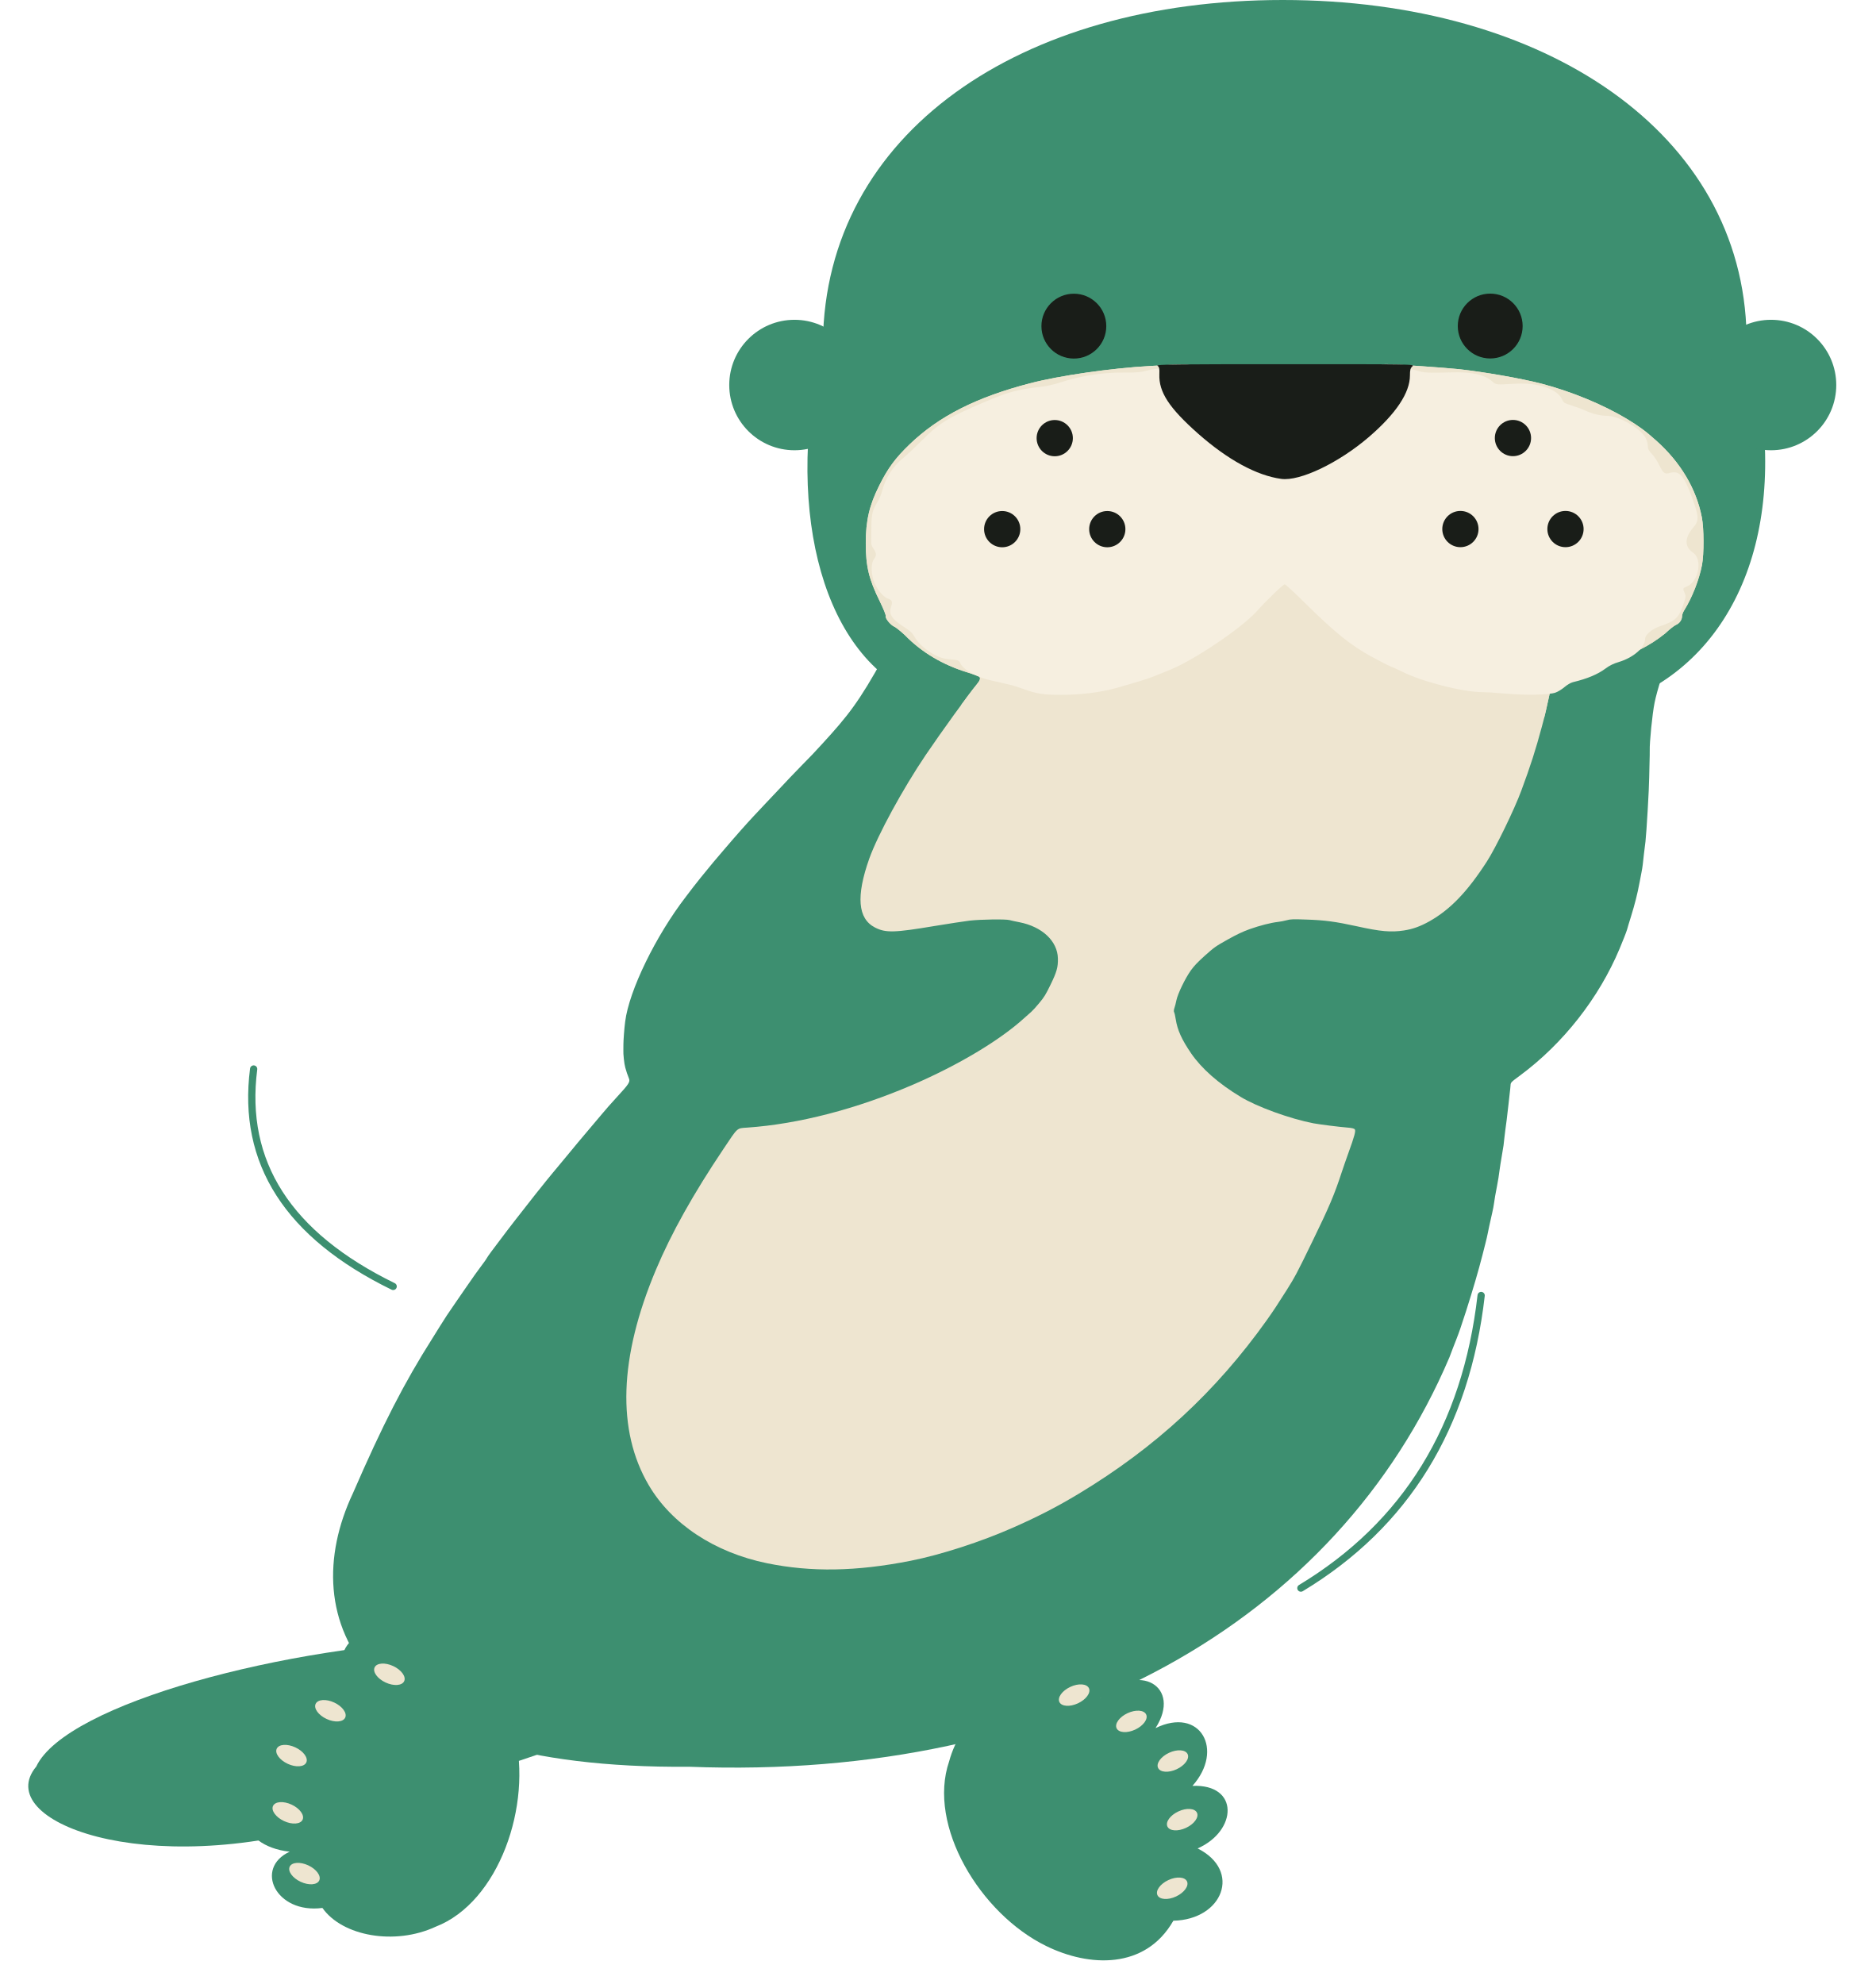
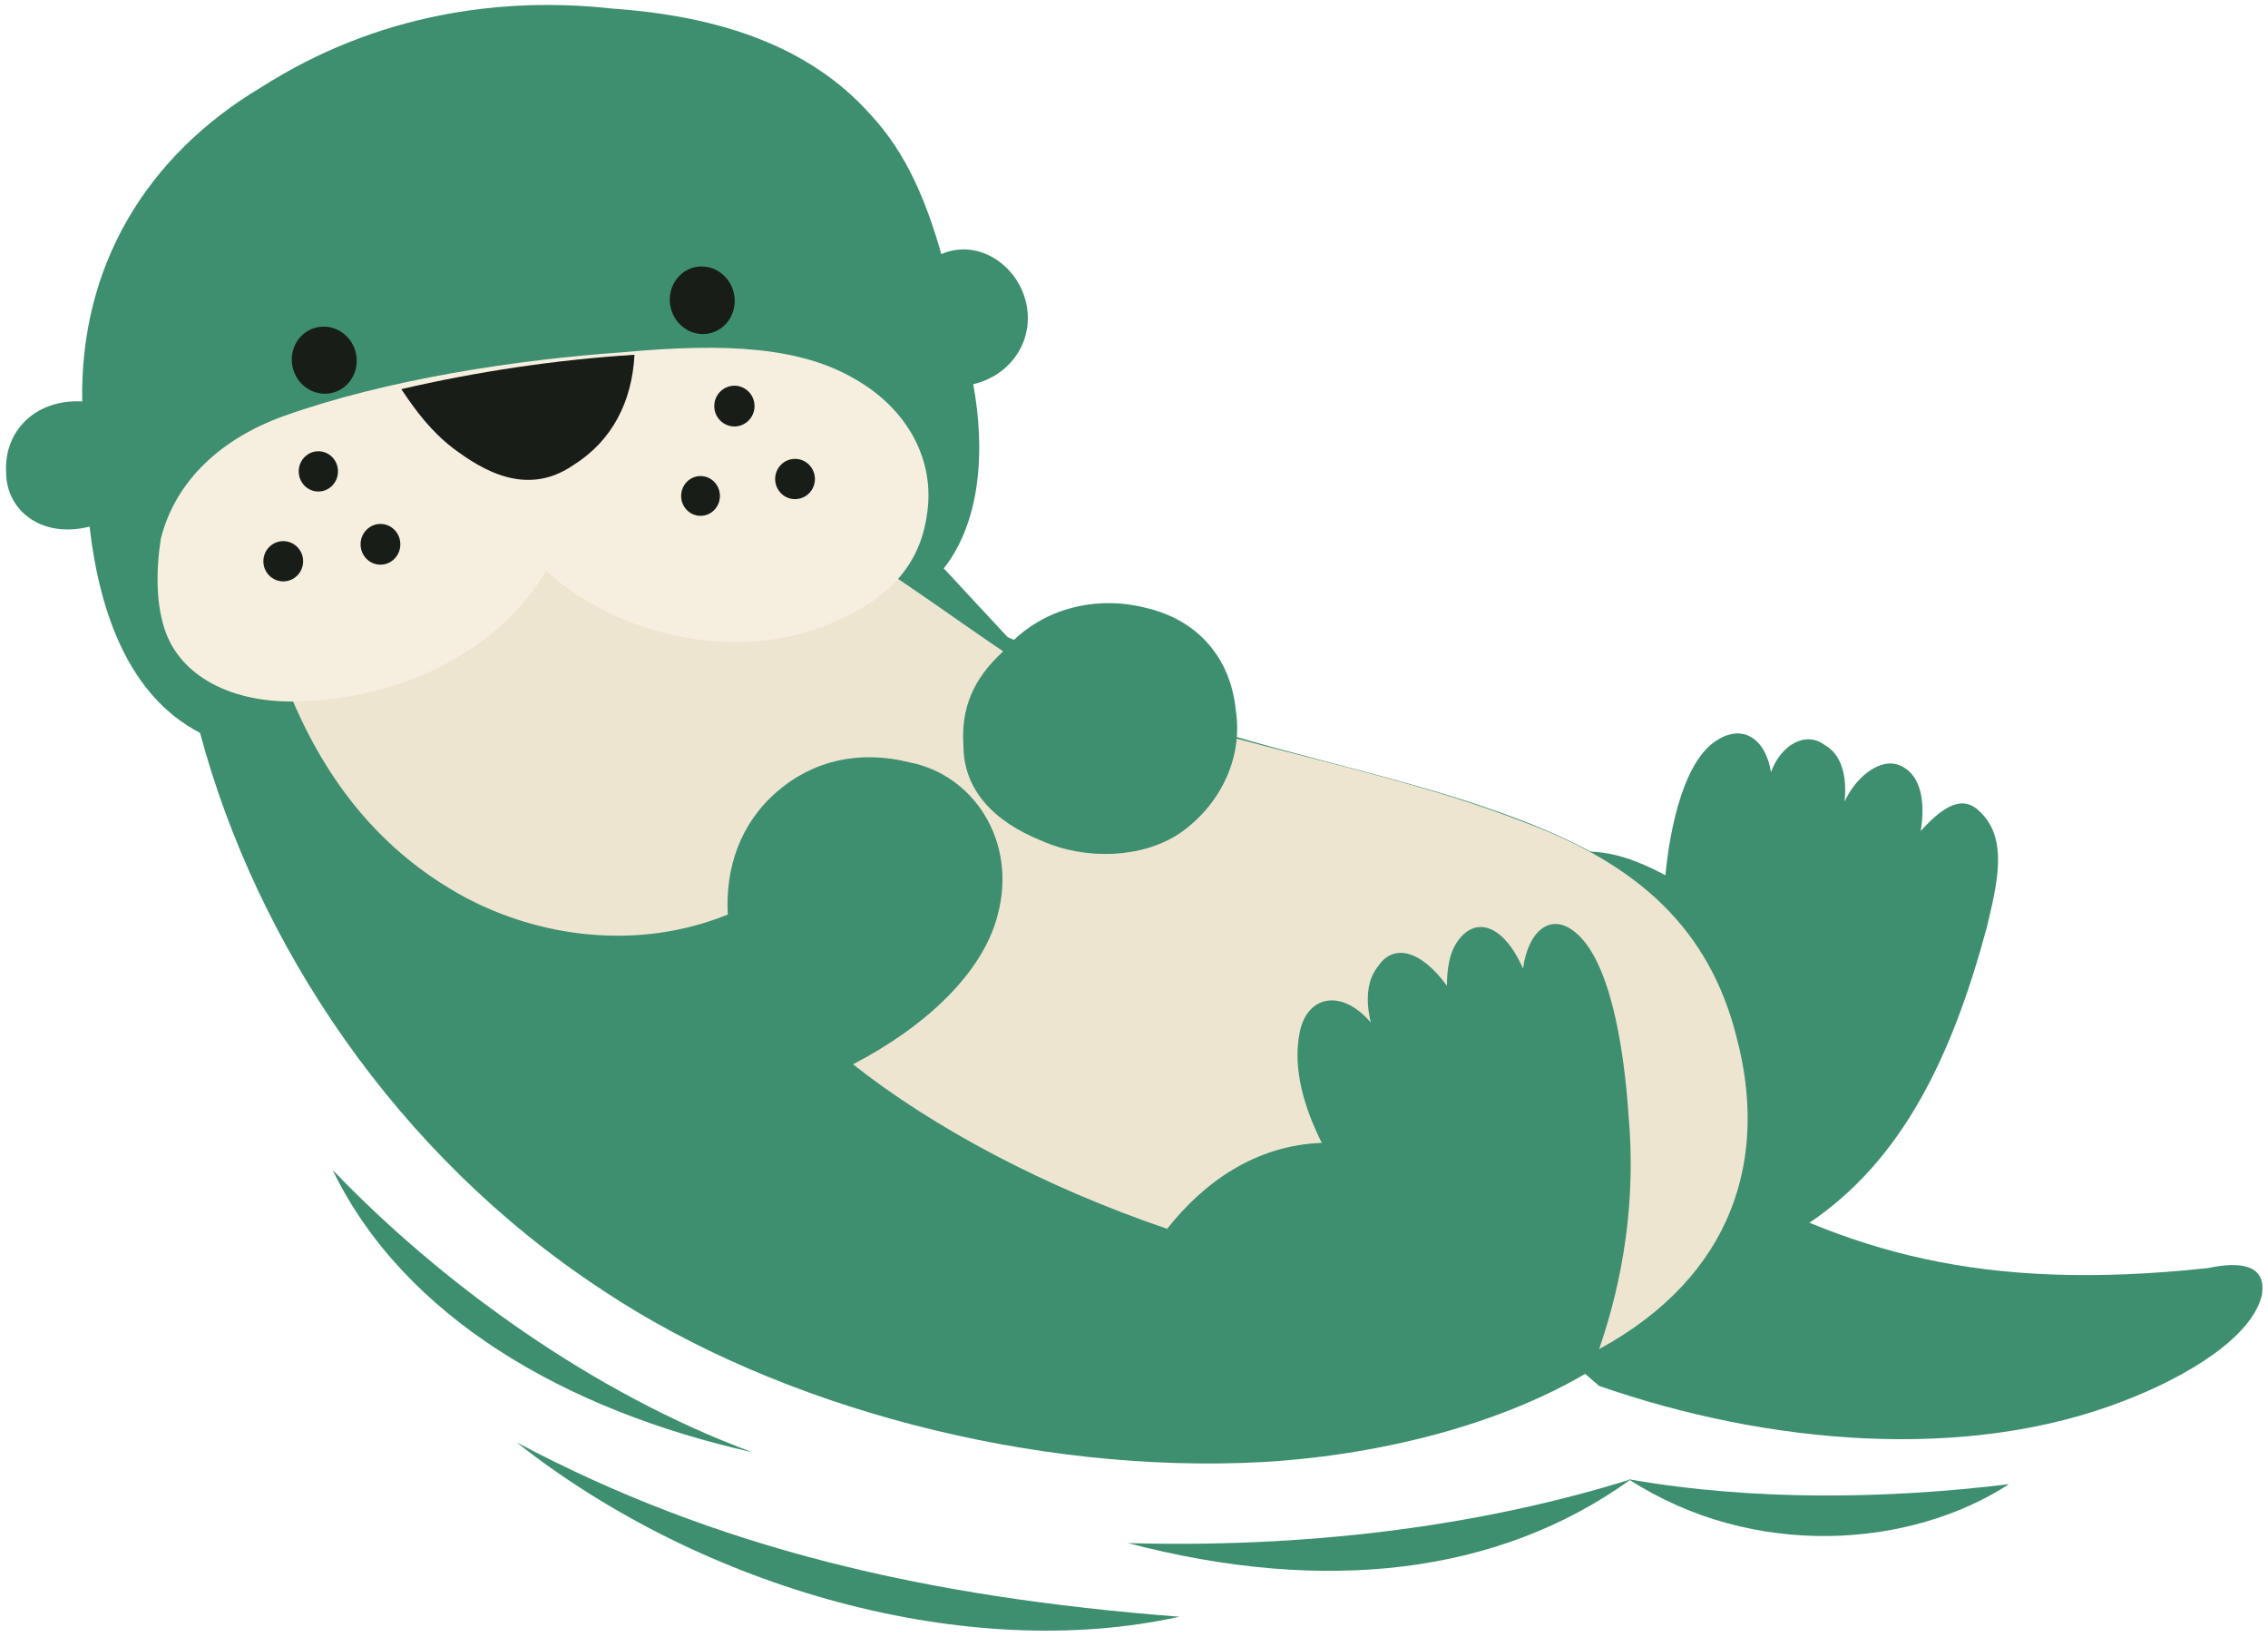
- <svg xmlns="http://www.w3.org/2000/svg" viewBox="-240 90 2070 2190">
-   <defs>
-     <clipPath id="otter-front-muzzle">
-       <path d="M668.4 467.8 C671 237 886 90 1176 90 C1466 90 1684 237 1688 460.6 C1740 645 1690 795 1575 854 C1435 916 959 916 765 854 C664 805 626 644 668.4 467.8Z" />
-     </clipPath>
-   </defs>
+ <svg xmlns="http://www.w3.org/2000/svg" viewBox="48.5 36.5 924 666.5">
  <g id="body">
-     <path d="M268 1900 C78 1906 -167 1970 -200 2040 C-250 2100 -80 2166 131 2102 L462 1990Z" fill="#3D8F70" />
-     <path d="M743 820 C739.8 883 735.1 902.5 721.9 942 C717.2 956.1 716.3 958.6 710.5 973.5 C707 982.5 701.6 997.5 698.5 1006.5 C697.2 1010.4 695.7 1014.6 695.1 1016 C694.6 1017.4 692.7 1022.4 691.1 1027.2 C689.4 1032.1 686.7 1039.7 685.1 1044.2 C680.9 1056.3 676.5 1070.3 670 1093 C665.7 1107.8 664.7 1111.5 659.6 1131.5 C658.8 1134.8 657.4 1140.9 656.4 1145 C655.5 1149.1 654.2 1155.2 653.5 1158.5 C641.2 1213.9 641.2 1291.6 653.6 1335.5 C656.2 1345 661.9 1362.5 664 1368 C665.2 1371 666.5 1374.6 667 1376 C668.6 1380.9 675.2 1395.2 678.4 1400.5 C681 1405 685.4 1411.8 688.3 1415.9 C691.7 1420.8 691.4 1423.6 684.8 1443 C681.3 1453.5 679.7 1458.8 677.6 1466.5 C676.7 1469.8 674 1479.5 671.6 1488 C669.2 1496.5 667 1504.6 666.6 1506 C666.2 1507.4 664.5 1513.7 662.9 1520 C661.2 1526.3 659.2 1533.7 658.5 1536.5 C657.8 1539.2 656.2 1545.1 655 1549.5 C653.8 1553.9 652.4 1559.1 652 1561 C651.6 1562.9 650.8 1566.3 650.2 1568.5 C649.6 1570.7 648.4 1575.4 647.6 1579 C646.8 1582.6 645.4 1588.4 644.6 1592 C643.8 1595.6 642.4 1601.4 641.6 1605 C640.8 1608.6 639.4 1614.4 638.6 1618 C637 1624.9 634.9 1634.9 632.5 1646.5 C631.7 1650.3 630.4 1656.9 629.5 1661 C628.7 1665.1 628 1669.4 628 1670.5 C628 1671.6 627.4 1675.4 626.6 1679 C625 1686.3 622.9 1698.4 620.5 1714 C619.6 1719.8 618.3 1728.3 617.5 1733 C615.2 1747.1 614 1756 613 1766 C612.5 1771.2 611.7 1779.3 611.1 1784 C603.9 1846.7 602.7 1906.2 606.7 2003.2 C609 2180 758 2394 1125 2390 C1540 2410 1762 2184 1744 1810.5 C1743.3 1803.3 1742.5 1792.1 1742 1785.5 C1741.1 1773.8 1740.5 1768.6 1737.5 1745 C1733.4 1714 1729.8 1689.9 1725.5 1666 C1724.7 1661.9 1723.4 1654.4 1722.5 1649.5 C1721.6 1644.5 1720.3 1637.8 1719.5 1634.5 C1718.2 1628.9 1717.3 1624.6 1713.3 1605 C1712.5 1600.9 1711.2 1595.5 1710.5 1593 C1709 1587.7 1706.7 1578.3 1704.5 1568.5 C1702.8 1560.9 1700.5 1552 1698.5 1545 C1697.8 1542.5 1695.5 1533.7 1693.5 1525.5 C1690 1511.2 1689.3 1508.6 1686.5 1499.5 C1685.8 1497.3 1684.5 1492.6 1683.5 1489 C1680.5 1478 1679.5 1474.2 1673 1452 C1671.3 1446.2 1669.2 1439 1668.3 1436 C1667.5 1433 1666.1 1428.5 1665.3 1426 C1663.8 1421.5 1663.8 1421.5 1670.5 1411.6 C1700.9 1366.4 1715.8 1302 1712.1 1232.3 C1711.5 1220.9 1710.6 1208.8 1710.1 1205.5 C1709.5 1202.2 1708.4 1194.1 1707.5 1187.5 C1704.8 1168.4 1702.6 1156 1698.4 1138 C1697.6 1134.4 1696.2 1128.6 1695.4 1125 C1694.6 1121.4 1693.3 1116.2 1692.5 1113.5 C1691.7 1110.7 1689.7 1104 1688.1 1098.5 C1686.6 1093 1684.2 1084.9 1683 1080.5 C1679.7 1069 1658.2 1004.6 1652.7 990 C1652.4 989.2 1649.4 980.8 1646 971.5 C1642.6 962.1 1639.5 953.4 1638.9 952.1 C1634.4 941.1 1621.8 899.6 1618.4 884 C1614.6 867.2 1610 832.1 1610 819.9Z" transform="matrix(1 0 -.38 .78 304 176)" fill="#3D8F70" />
-     <path d="M668.4 467.8 C671 237 886 90 1176 90 C1466 90 1684 237 1688 460.6 C1740 645 1690 795 1575 854 C1435 916 959 916 765 854 C664 805 626 644 668.4 467.8Z" fill="#3D8F70" />
-     <circle cx="637" cy="515" r="72" fill="#3D8F70" />
-     <circle cx="1715" cy="515" r="72" fill="#3D8F70" />
+     <path d="m680 386c17-6 32-1 47 7 2-21 8-47 21-55 11-7 20 0 22 13 4-11 14-17 22-11 7 4 9 13 8 23 5-11 16-19 24-14 7 4 9 14 7 26 9-10 17-15 24-8 12 11 7 30 3 47-14 52-34 95-73 121l-47 30-41-72z" fill="#3D8F70" />
+     <path d="m744 514c57 32 111 49 204 39 14-3 24-1 22 11-4 17-30 33-56 43-64 25-145 18-214-6l-38-33z" fill="#3D8F70" />
+     <path d="m82 200c-1-55 26-100 73-128 47-30 98-37 143-32 43 3 80 15 105 43 15 16 23 36 29 57 14-6 28 3 33 15 7 17-3 34-20 38 5 27 3 56-12 75l26 28c24 10 50 27 91 40 47 14 101 24 144 46 39 20 61 54 66 93 7 47-9 88-56 115-37 25-90 39-141 42-93 5-197-22-269-70-84-55-141-141-164-227-29-15-41-49-45-84-20 5-34-7-34-22-1-17 12-30 31-29z" fill="#3D8F70" />
  </g>
  <g id="belly">
-     <path d="M1053 492.7 C1050.5 492.8 1040 493.4 1029.5 494 C986.5 496.4 929.6 504.6 897 513.1 C837.7 528.5 796.3 549.5 764.1 580.5 C748.3 595.7 740.1 606.8 730.5 626.1 C719.7 647.6 715.7 664.7 715.7 689.5 C715.7 715.1 719.1 729.3 731.2 753.8 C735.5 762.7 738 768.8 737.7 770 C737 772.6 743.1 780 747.3 781.8 C748.9 782.5 754.2 786.7 758.9 791.1 C777.24 809.98 800.57 823.87 828.17 832.29 C834.58 834.32 840.29 836.35 840.86 836.82 C842.63 838.53 841.91 841.03 838.32 845.32 C829.16 856.32 799.4 897.5 781.96 923.24 C756.51 960.91 728.98 1011.46 719.58 1037.74 C704.82 1079.32 706.88 1104.04 725.83 1113.79 C737.66 1119.88 747.08 1119.64 792.06 1112.08 C807.28 1109.58 824.47 1106.93 830.31 1106.23 C842.6 1104.82 869.99 1104.43 874.32 1105.6 C875.89 1106.07 880.96 1107.16 885.44 1108.02 C910.44 1112.94 927.39 1128.85 927.78 1147.96 C928.01 1157.55 926.52 1162.86 919.76 1176.74 C914.21 1188.13 912.77 1190.47 907.2 1197.18 C903.75 1201.39 899.72 1205.76 898.35 1206.93 C896.95 1208.17 893.29 1211.37 890.26 1214.1 C863.54 1238.36 818.08 1265.58 768.05 1287.19 C705.4 1314.18 641.75 1330.71 584.81 1334.69 C573.09 1335.55 574.89 1333.91 558.71 1358.09 C525.15 1408.09 501.04 1451.22 484.02 1491.7 C443.37 1588.27 440.67 1669.15 476.13 1729.37 C501.45 1772.43 548.92 1803.7 606.74 1815.56 C655.58 1825.54 705.19 1824.69 765.27 1812.83 C798.7 1806.2 842.99 1791.85 878.43 1776.17 C905.82 1764.08 927.32 1753 950.97 1738.73 C1035.38 1687.8 1102.07 1626.25 1158.36 1547.24 C1165.75 1536.79 1169.85 1530.63 1180.35 1514.01 C1189.19 1499.97 1192 1494.82 1208.54 1460.66 C1227.2 1422.36 1232.9 1409.02 1241.26 1383.44 C1242.85 1378.53 1246.27 1368.85 1248.71 1361.99 C1255.17 1344.21 1256.8 1338.2 1255.5 1336.56 C1254.82 1335.7 1252.16 1335 1247.81 1334.69 C1237.99 1333.91 1216.62 1331.18 1209.83 1329.93 C1183.8 1324.86 1147.58 1311.76 1129.38 1300.68 C1104.96 1285.94 1086.5 1269.64 1074.85 1252.71 C1064.46 1237.5 1059.69 1226.97 1057.84 1214.96 C1057.33 1211.29 1056.44 1207.78 1055.98 1207.08 C1055.62 1206.38 1055.77 1204.43 1056.37 1202.79 C1057 1201.08 1058 1197.18 1058.62 1194.06 C1060.16 1186.8 1068.15 1170.19 1074.56 1161.14 C1078.23 1156.07 1081.93 1152.17 1090.14 1144.76 C1100.39 1135.63 1101.92 1134.54 1114.99 1127.21 C1125.3 1121.44 1131.65 1118.47 1139.31 1115.67 C1150.55 1111.69 1162.91 1108.49 1170.83 1107.63 C1173.58 1107.32 1177.9 1106.46 1180.44 1105.76 C1184.61 1104.59 1187.35 1104.51 1202.38 1105.06 C1222.08 1105.68 1234.28 1107.32 1257.51 1112.39 C1284.12 1118.32 1295.47 1119.25 1309.83 1117.07 C1319.55 1115.59 1327.93 1112.55 1337.97 1106.93 C1360.88 1093.98 1379.68 1074.48 1401.24 1041.1 C1410.86 1026.28 1431.76 983.38 1439.37 962.63 C1449.58 935.1 1455.16 917.7 1462.02 892.12 C1465.53 879.17 1466.89 873.09 1471.69 850.93 C1474.56 838.06 1475.9 836.74 1490.01 833.85 C1501.07 831.67 1521.15 825.97 1536.87 820.59 C1561.61 812.09 1579.82 804.06 1598.5 788.9 C1602.9 784.7 1608.2 780.5 1610.2 779.7 C1614.1 778 1616.8 774.1 1616.8 769.9 C1616.8 768.5 1617.9 765.6 1619.3 763.4 C1627.9 749.7 1635.7 729.8 1638.8 713.6 C1641.1 701.5 1641 673.1 1638.6 661 C1632.5 629.6 1615.2 600.4 1588.3 576.4 C1576 565.4 1569.5 560.7 1555.9 552.4 C1529.6 536.6 1495 522.3 1462 513.6 C1440.3 507.9 1397.9 500.5 1370.5 497.5 C1354.2 495.8 1299.4 492 1290.3 492 C1281.7 492 1280 493.7 1280 502.3 C1280 513 1274.3 526.1 1263.5 540.5 C1256 550.4 1236.3 569.2 1225 577.2 C1206.9 590 1184.6 599 1174.7 597.5 C1154.5 594.4 1131 579.9 1106.4 555.5 C1083.6 532.7 1074.6 517.4 1075.1 501.7 C1075.3 495.9 1075 494.5 1073.5 493.4 C1071.7 492.1 1065.1 491.8 1053 492.7 Z" fill="#EEE5D0" />
+     <path d="m161 304c18-12 61-25 94-42l139-3c24 15 47 32 65 44 28 11 59 24 92 34 41 11 82 20 120 35 45 17 74 43 85 87 13 49-1 97-56 127 10-29 15-61 12-95-2-30-8-64-22-75-10-8-19 0-21 15-8-18-19-21-26-12-4 5-5 12-5 19-11-15-22-17-28-8-5 6-5 15-3 23-12-14-26-11-29 4s2 31 9 45c-27 1-48 16-63 35-50-17-95-41-128-67 29-15 53-37 59-61 8-30-10-57-36-62-20-5-39-1-54 12s-21 31-20 50c-37 15-77 9-107-7-37-20-62-53-77-98z" fill="#EEE5D0" />
  </g>
-   <g id="muzzle" clip-path="url(#otter-front-muzzle)">
-     <g>
-       <path d="M1053 492.7 C1050.5 492.8 1040 493.4 1029.5 494 C986.5 496.4 929.6 504.6 897 513.1 C837.7 528.5 796.3 549.5 764.1 580.5 C748.3 595.7 740.1 606.8 730.5 626.1 C719.7 647.6 715.7 664.7 715.7 689.5 C715.7 715.1 719.1 729.3 731.2 753.8 C735.5 762.7 738 768.8 737.7 770 C737 772.6 743.1 780 747.3 781.8 C748.9 782.5 754.2 786.7 758.9 791.1 C777.24 809.98 800.57 823.87 828.17 832.29 C834.58 834.32 840.29 836.35 840.86 836.82 C842.63 838.53 841.91 841.03 838.32 845.32 C829.16 856.32 799.4 897.5 781.96 923.24 C756.51 960.91 728.98 1011.46 719.58 1037.74 C704.82 1079.32 706.88 1104.04 725.83 1113.79 C737.66 1119.88 747.08 1119.64 792.06 1112.08 C807.28 1109.58 824.47 1106.93 830.31 1106.23 C842.6 1104.82 869.99 1104.43 874.32 1105.6 C875.89 1106.07 880.96 1107.16 885.44 1108.02 C910.44 1112.94 927.39 1128.85 927.78 1147.96 C928.01 1157.55 926.52 1162.86 919.76 1176.74 C914.21 1188.13 912.77 1190.47 907.2 1197.18 C903.75 1201.39 899.72 1205.76 898.35 1206.93 C896.95 1208.17 893.29 1211.37 890.26 1214.1 C863.54 1238.36 818.08 1265.58 768.05 1287.19 C705.4 1314.18 641.75 1330.71 584.81 1334.69 C573.09 1335.55 574.89 1333.91 558.71 1358.09 C525.15 1408.09 501.04 1451.22 484.02 1491.7 C443.37 1588.27 440.67 1669.15 476.13 1729.37 C501.45 1772.43 548.92 1803.7 606.74 1815.56 C655.58 1825.54 705.19 1824.69 765.27 1812.83 C798.7 1806.2 842.99 1791.85 878.43 1776.17 C905.82 1764.08 927.32 1753 950.97 1738.73 C1035.38 1687.8 1102.07 1626.25 1158.36 1547.24 C1165.75 1536.79 1169.85 1530.63 1180.35 1514.01 C1189.19 1499.97 1192 1494.82 1208.54 1460.66 C1227.2 1422.36 1232.9 1409.02 1241.26 1383.44 C1242.85 1378.53 1246.27 1368.85 1248.71 1361.99 C1255.17 1344.21 1256.8 1338.2 1255.5 1336.56 C1254.82 1335.7 1252.16 1335 1247.81 1334.69 C1237.99 1333.91 1216.62 1331.18 1209.83 1329.93 C1183.8 1324.86 1147.58 1311.76 1129.38 1300.68 C1104.96 1285.94 1086.5 1269.64 1074.85 1252.71 C1064.46 1237.5 1059.69 1226.97 1057.84 1214.96 C1057.33 1211.29 1056.44 1207.78 1055.98 1207.08 C1055.62 1206.38 1055.77 1204.43 1056.37 1202.79 C1057 1201.08 1058 1197.18 1058.62 1194.06 C1060.16 1186.8 1068.15 1170.19 1074.56 1161.14 C1078.23 1156.07 1081.93 1152.17 1090.14 1144.76 C1100.39 1135.63 1101.92 1134.54 1114.99 1127.21 C1125.3 1121.44 1131.65 1118.47 1139.31 1115.67 C1150.55 1111.69 1162.91 1108.49 1170.83 1107.63 C1173.58 1107.32 1177.9 1106.46 1180.44 1105.76 C1184.61 1104.59 1187.35 1104.51 1202.38 1105.06 C1222.08 1105.68 1234.28 1107.32 1257.51 1112.39 C1284.12 1118.32 1295.47 1119.25 1309.83 1117.07 C1319.55 1115.59 1327.93 1112.55 1337.97 1106.93 C1360.88 1093.98 1379.68 1074.48 1401.24 1041.1 C1410.86 1026.28 1431.76 983.38 1439.37 962.63 C1449.58 935.1 1455.16 917.7 1462.02 892.12 C1465.53 879.17 1466.89 873.09 1471.69 850.93 C1474.56 838.06 1475.9 836.74 1490.01 833.85 C1501.07 831.67 1521.15 825.97 1536.87 820.59 C1561.61 812.09 1579.82 804.06 1598.5 788.9 C1602.9 784.7 1608.2 780.5 1610.2 779.7 C1614.1 778 1616.8 774.1 1616.8 769.9 C1616.8 768.5 1617.9 765.6 1619.3 763.4 C1627.9 749.7 1635.7 729.8 1638.8 713.6 C1641.1 701.5 1641 673.1 1638.6 661 C1632.5 629.6 1615.2 600.4 1588.3 576.4 C1576 565.4 1569.5 560.7 1555.9 552.4 C1529.6 536.6 1495 522.3 1462 513.6 C1440.3 507.9 1397.9 500.5 1370.5 497.5 C1354.2 495.8 1299.4 492 1290.3 492 C1281.7 492 1280 493.7 1280 502.3 C1280 513 1274.3 526.1 1263.5 540.5 C1256 550.4 1236.3 569.2 1225 577.2 C1206.9 590 1184.6 599 1174.7 597.5 C1154.5 594.4 1131 579.9 1106.4 555.5 C1083.6 532.7 1074.6 517.4 1075.1 501.7 C1075.3 495.9 1075 494.5 1073.5 493.4 C1071.7 492.1 1065.1 491.8 1053 492.7 Z" fill="#EEE5D0" />
-     </g>
+   <g id="paw">
+     <path d="m457 302c15-18 38-23 58-18 22 5 35 21 37 42 3 20-7 39-23 50-15 10-38 11-56 3-20-8-32-21-32-39-1-15 4-27 16-38z" fill="#3D8F70" />
  </g>
-   <g id="face" transform="translate(0,2580) scale(0.1,-0.1)">
-     <path d="M12920 20833 c-43 -22 -70 -73 -70 -132 0 -34 -9 -58 -39 -105 -21 -34 -57 -98 -79 -143 -65 -129 -180 -248 -397 -413 -235 -177 -423 -252 -635 -251 -157 1 -197 16 -305 119 -61 59 -126 108 -198 150 -95 56 -113 72 -154 130 -62 89 -156 186 -220 228 -48 31 -53 38 -53 70 0 20 -12 86 -26 147 -45 197 -62 211 -264 204 -96 -4 -159 -12 -220 -28 -73 -19 -107 -22 -235 -21 -241 3 -489 -34 -716 -108 -77 -25 -160 -44 -219 -50 -250 -27 -359 -56 -610 -163 -403 -170 -515 -238 -700 -426 -69 -69 -164 -159 -211 -198 -119 -99 -194 -218 -234 -371 -8 -34 -33 -89 -54 -122 -48 -75 -61 -128 -62 -255 0 -55 -1 -125 -2 -156 -2 -46 3 -63 26 -97 33 -50 34 -73 5 -113 -38 -51 -33 -182 10 -274 37 -79 100 -150 148 -165 40 -13 48 -33 33 -78 -30 -90 -1 -140 129 -225 83 -54 103 -73 129 -119 66 -116 243 -233 368 -244 113 -9 122 -12 135 -43 29 -71 177 -155 332 -190 46 -10 103 -24 128 -29 25 -6 65 -15 90 -21 25 -5 88 -25 141 -44 149 -55 224 -67 422 -67 210 0 432 27 592 71 222 62 381 111 435 134 30 13 105 43 165 67 269 106 802 464 973 656 107 120 286 291 304 292 9 0 118 -101 242 -224 305 -302 493 -454 715 -574 92 -50 190 -100 218 -111 29 -11 83 -36 121 -55 221 -111 666 -225 882 -226 41 0 156 -7 255 -16 221 -20 485 -15 556 11 26 9 70 36 98 60 31 26 69 49 94 55 162 39 275 87 362 152 43 32 85 53 146 71 164 50 289 161 289 257 0 42 76 107 158 135 182 61 217 96 272 266 20 62 21 68 6 104 -22 51 -21 53 24 71 133 54 177 303 67 376 -93 61 -92 163 2 272 69 79 67 120 -10 331 -91 248 -141 304 -245 275 -58 -17 -75 -4 -117 84 -20 42 -56 98 -81 124 -38 41 -46 56 -46 88 0 21 -9 57 -19 79 -50 111 -295 255 -435 255 -68 0 -156 22 -237 58 -36 17 -105 42 -153 57 -83 27 -87 30 -105 70 -48 109 -265 183 -501 170 -240 -13 -221 -14 -270 27 -84 72 -222 103 -435 98 -266 -8 -316 -5 -386 17 -37 12 -100 24 -140 28 -41 3 -92 8 -114 11 -26 3 -52 -2 -75 -13z" fill="#F6EFE0" />
+   <g id="face">
+     <path d="m114 256c6-24 25-41 50-50 42-15 95-23 138-26 43-4 73-2 95 11 21 12 33 33 29 56-3 20-16 33-34 41-37 19-89 10-121-19-19 32-57 51-97 53-29 2-51-9-58-28-4-11-4-25-2-38z" fill="#F6EFE0" />
  </g>
-   <g id="nose" transform="translate(1176 492) scale(1.35 1.2) translate(-1176 -492) translate(0,2580) scale(0.1,-0.1)">
-     <path d="M10735 20866 c15 -11 18 -25 16 -79 -5 -164 80 -310 318 -547 241 -239 477 -384 678 -415 153 -24 469 146 716 384 223 216 337 408 337 568 0 50 4 67 20 83 20 20 20 20 -1042 20 -896 0 -1059 -2 -1043 -14z" fill="#191D18" />
-   </g>
-   <g id="claws">
-     <path d="M-120 90 C-158 58 -173 1 -154 -32 C-182 -76 -146 -119 -113 -91 C-132 -147 -86 -178 -57 -132 C-58 -187 -3 -191 18 -142 C38 -190 84 -166 83 -118 C126 -152 166 -110 144 -60 C180 -9 151 46 110 79 C47 130 -66 142 -120 90Z" transform="translate(210 2070) rotate(-65)" fill="#3D8F70" />
-     <ellipse cx="-128" cy="-66" rx="10" ry="18" transform="translate(210 2070) rotate(-65)" fill="#EEE5D0" />
-     <ellipse cx="-75" cy="-111" rx="10" ry="18" transform="translate(210 2070) rotate(-65)" fill="#EEE5D0" />
-     <ellipse cx="-16" cy="-134" rx="10" ry="18" transform="translate(210 2070) rotate(-65)" fill="#EEE5D0" />
-     <ellipse cx="47" cy="-116" rx="10" ry="18" transform="translate(210 2070) rotate(-65)" fill="#EEE5D0" />
-     <ellipse cx="111" cy="-74" rx="10" ry="18" transform="translate(210 2070) rotate(-65)" fill="#EEE5D0" />
-     <path d="M-120 90 C-158 58 -173 1 -154 -32 C-182 -76 -146 -119 -113 -91 C-132 -147 -86 -178 -57 -132 C-58 -187 -3 -191 18 -142 C38 -190 84 -166 83 -118 C126 -152 166 -110 144 -60 C180 -9 151 46 110 79 C47 130 -66 142 -120 90Z" transform="translate(940 2105) rotate(65)" fill="#3D8F70" />
-     <ellipse cx="-128" cy="-66" rx="10" ry="18" transform="translate(940 2105) rotate(65)" fill="#EEE5D0" />
-     <ellipse cx="-75" cy="-111" rx="10" ry="18" transform="translate(940 2105) rotate(65)" fill="#EEE5D0" />
-     <ellipse cx="-16" cy="-134" rx="10" ry="18" transform="translate(940 2105) rotate(65)" fill="#EEE5D0" />
-     <ellipse cx="47" cy="-116" rx="10" ry="18" transform="translate(940 2105) rotate(65)" fill="#EEE5D0" />
-     <ellipse cx="111" cy="-74" rx="10" ry="18" transform="translate(940 2105) rotate(65)" fill="#EEE5D0" />
+   <g id="nose">
+     <path d="m212 195c30-7 63-12 95-14-1 19-9 35-25 45-19 13-37 2-49-7-9-7-15-15-21-24z" fill="#191D18" />
  </g>
  <g id="eyes">
-     <circle cx="945.4" cy="450" r="35.8" fill="#191D18" />
-     <circle cx="1405" cy="449.9" r="35.8" fill="#191D18" />
+     <ellipse transform="rotate(-15 180.6 183.2)" cx="180.6" cy="183.2" rx="13.2" ry="13.7" fill="#191D18" />
+     <ellipse transform="rotate(-13 334.6 158.8)" cx="334.6" cy="158.8" rx="13.2" ry="13.8" fill="#191D18" />
  </g>
  <g id="whiskers">
-     <circle cx="924.3" cy="573.63" r="20" fill="#191D18" />
-     <circle cx="866.3" cy="674.09" r="20" fill="#191D18" />
-     <circle cx="982.3" cy="674.09" r="20" fill="#191D18" />
-     <circle cx="1430.1" cy="573.53" r="20" fill="#191D18" />
-     <circle cx="1372.1" cy="673.99" r="20" fill="#191D18" />
-     <circle cx="1488.1" cy="673.99" r="20" fill="#191D18" />
+     <ellipse cx="178.2" cy="228.5" rx="8" ry="8.2" fill="#191D18" />
+     <ellipse cx="163.9" cy="265.1" rx="8.1" ry="8.2" fill="#191D18" />
+     <ellipse cx="203.5" cy="258.2" rx="8.1" ry="8.3" fill="#191D18" />
+     <ellipse cx="347.7" cy="201.9" rx="8.2" ry="8.3" fill="#191D18" />
+     <ellipse cx="333.9" cy="238.5" rx="7.9" ry="8.1" fill="#191D18" />
+     <ellipse cx="372.4" cy="231.6" rx="8.1" ry="8.2" fill="#191D18" />
  </g>
  <g id="water">
-     <path d="M40 1270 Q20 1425 194 1510" fill="none" stroke="#3D8F70" stroke-width="8" stroke-linecap="round" />
-     <path d="M1395 1520 Q1370 1738 1196 1843" fill="none" stroke="#3D8F70" stroke-width="8" stroke-linecap="round" />
+     <path d="m184 513c44 46 106 91 171 115-76-17-142-55-171-115z" fill="#3D8F70" />
+     <path d="m259 624c81 43 166 63 270 71-86 19-194-11-270-71z" fill="#3D8F70" />
+     <path d="m508 665c70 2 141-6 205-26-54 39-125 47-205 26z" fill="#3D8F70" />
+     <path d="m712 639c51 9 106 8 155 2-40 26-104 31-155-2z" fill="#3D8F70" />
  </g>
</svg>
